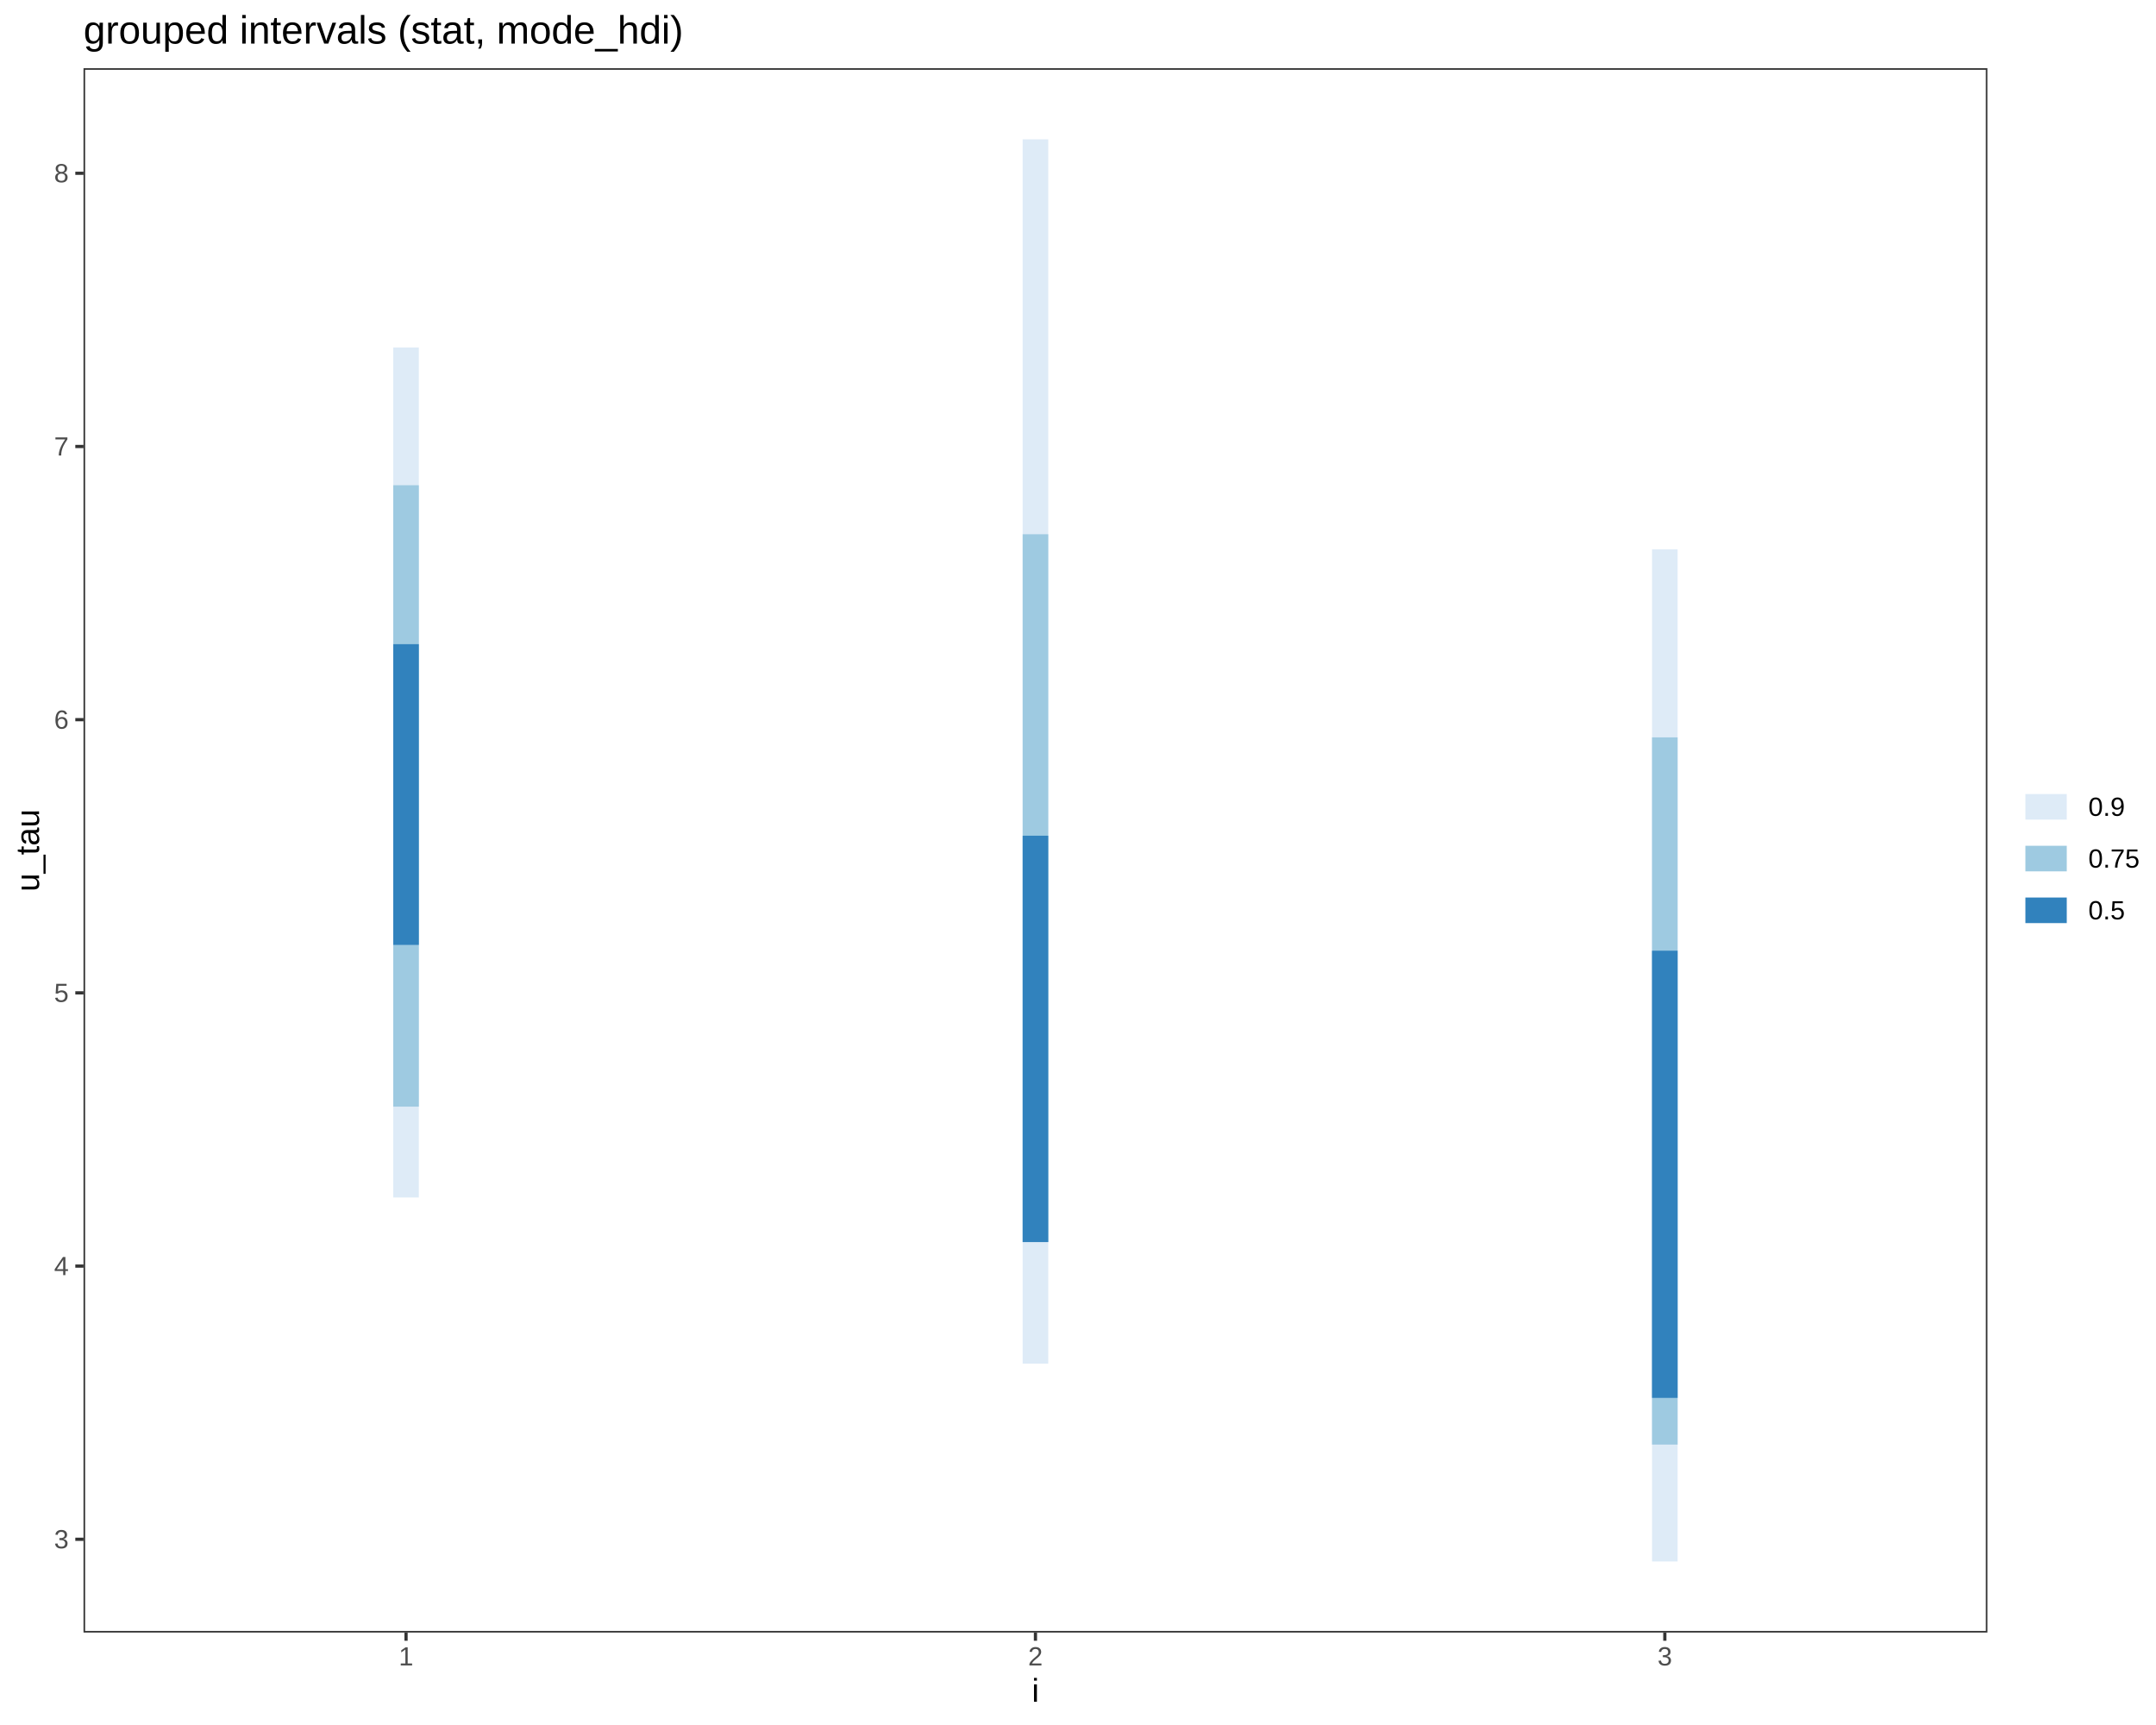
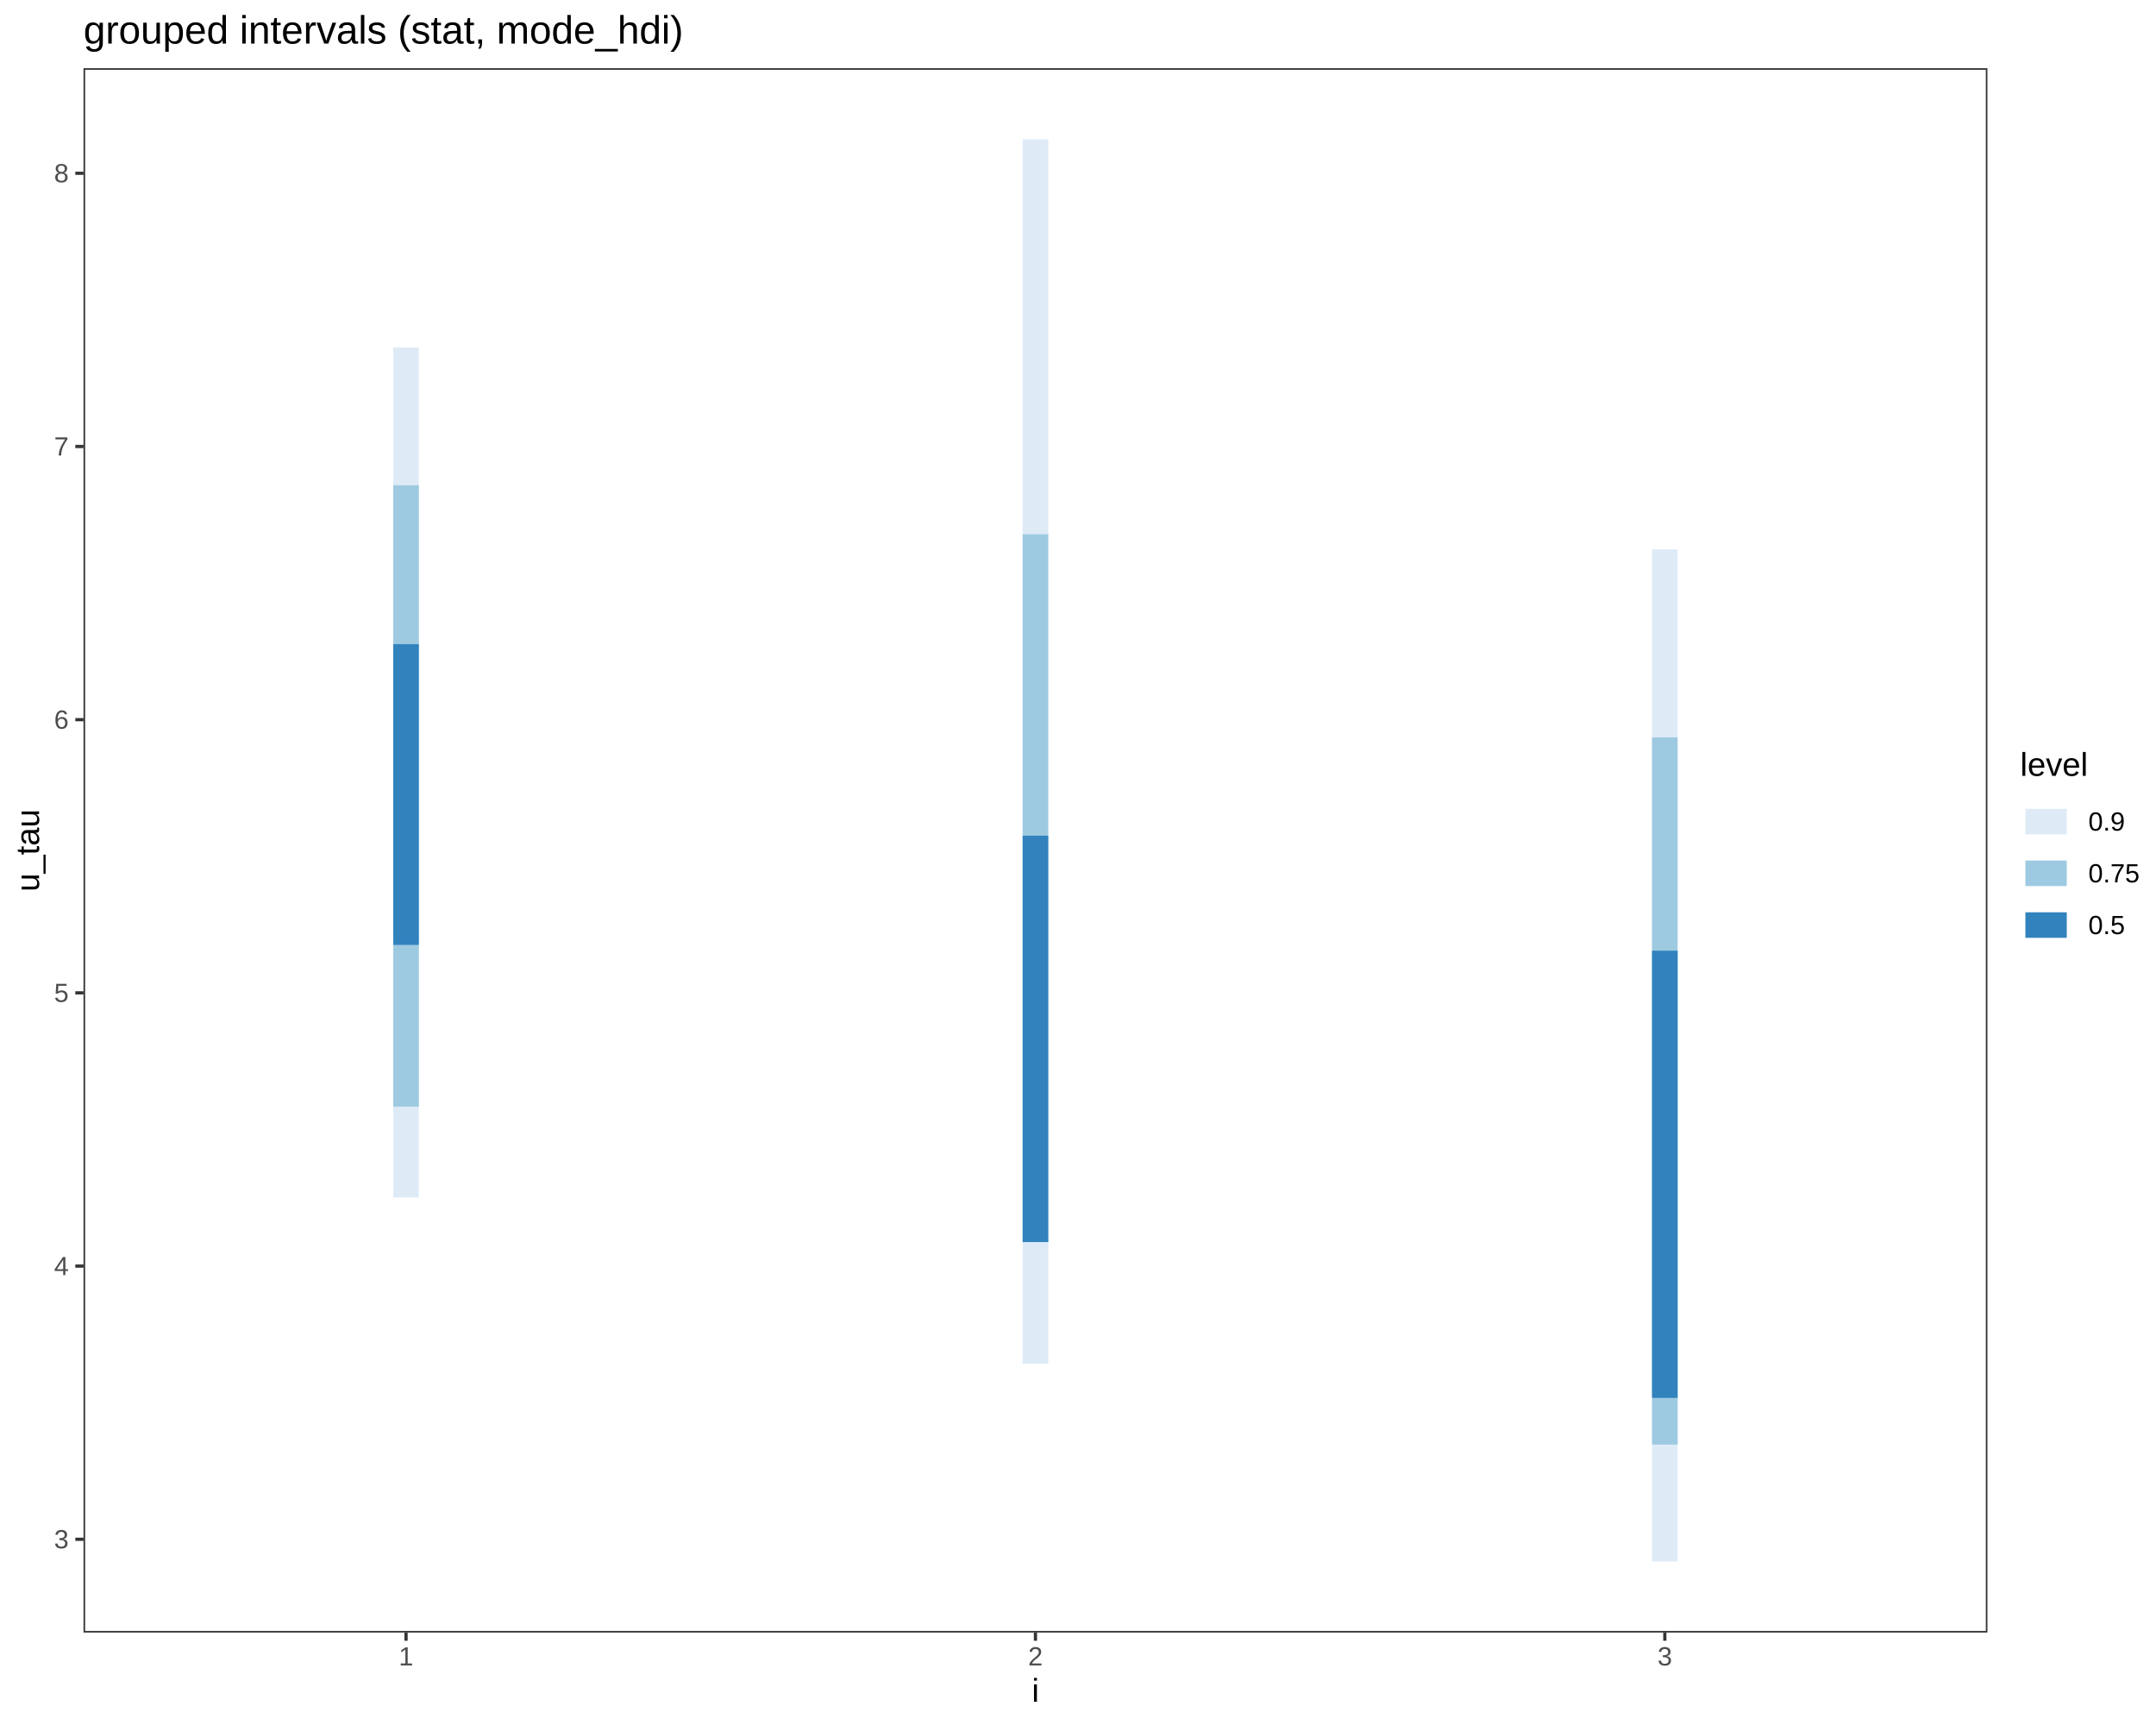
<svg xmlns="http://www.w3.org/2000/svg" viewBox="0 0 720.00 576.00">
  <defs>
    <style type="text/css">
    line, polyline, polygon, path, rect, circle {
      fill: none;
      stroke: #000000;
      stroke-linecap: round;
      stroke-linejoin: round;
      stroke-miterlimit: 10.00;
    }
  </style>
  </defs>
  <rect width="100%" height="100%" style="stroke: none; fill: #FFFFFF;" />
  <rect x="0.00" y="0.00" width="720.00" height="576.00" style="stroke-width: 1.07; stroke: #FFFFFF; fill: #FFFFFF;" />
  <defs>
    <clipPath id="cpMjcuODl8NjYzLjY5fDU0NS4xM3wyMi43Nw==">
      <rect x="27.89" y="22.77" width="635.81" height="522.36" />
    </clipPath>
  </defs>
  <rect x="27.89" y="22.77" width="635.81" height="522.36" style="stroke-width: 1.07; stroke: none; fill: #FFFFFF;" clip-path="url(#cpMjcuODl8NjYzLjY5fDU0NS4xM3wyMi43Nw==)" />
  <line x1="135.60" y1="399.85" x2="135.60" y2="116.02" style="stroke-width: 8.54; stroke: #DEEBF7; stroke-linecap: butt;" clip-path="url(#cpMjcuODl8NjYzLjY5fDU0NS4xM3wyMi43Nw==)" />
  <line x1="135.60" y1="369.53" x2="135.60" y2="162.03" style="stroke-width: 8.54; stroke: #9ECAE1; stroke-linecap: butt;" clip-path="url(#cpMjcuODl8NjYzLjY5fDU0NS4xM3wyMi43Nw==)" />
  <line x1="135.60" y1="315.51" x2="135.60" y2="215.10" style="stroke-width: 8.54; stroke: #3182BD; stroke-linecap: butt;" clip-path="url(#cpMjcuODl8NjYzLjY5fDU0NS4xM3wyMi43Nw==)" />
  <line x1="345.79" y1="455.32" x2="345.79" y2="46.52" style="stroke-width: 8.54; stroke: #DEEBF7; stroke-linecap: butt;" clip-path="url(#cpMjcuODl8NjYzLjY5fDU0NS4xM3wyMi43Nw==)" />
  <line x1="345.79" y1="414.73" x2="345.79" y2="178.39" style="stroke-width: 8.54; stroke: #9ECAE1; stroke-linecap: butt;" clip-path="url(#cpMjcuODl8NjYzLjY5fDU0NS4xM3wyMi43Nw==)" />
  <line x1="345.79" y1="414.73" x2="345.79" y2="279.05" style="stroke-width: 8.54; stroke: #3182BD; stroke-linecap: butt;" clip-path="url(#cpMjcuODl8NjYzLjY5fDU0NS4xM3wyMi43Nw==)" />
  <line x1="555.97" y1="521.39" x2="555.97" y2="183.41" style="stroke-width: 8.54; stroke: #DEEBF7; stroke-linecap: butt;" clip-path="url(#cpMjcuODl8NjYzLjY5fDU0NS4xM3wyMi43Nw==)" />
  <line x1="555.97" y1="482.36" x2="555.97" y2="246.23" style="stroke-width: 8.54; stroke: #9ECAE1; stroke-linecap: butt;" clip-path="url(#cpMjcuODl8NjYzLjY5fDU0NS4xM3wyMi43Nw==)" />
  <line x1="555.97" y1="466.78" x2="555.97" y2="317.46" style="stroke-width: 8.54; stroke: #3182BD; stroke-linecap: butt;" clip-path="url(#cpMjcuODl8NjYzLjY5fDU0NS4xM3wyMi43Nw==)" />
  <rect x="27.89" y="22.77" width="635.81" height="522.36" style="stroke-width: 1.07; stroke: #333333;" clip-path="url(#cpMjcuODl8NjYzLjY5fDU0NS4xM3wyMi43Nw==)" />
  <defs>
    <clipPath id="cpMC4wMHw3MjAuMDB8NTc2LjAwfDAuMDA=">
      <rect x="0.00" y="0.00" width="720.00" height="576.00" />
    </clipPath>
  </defs>
  <g clip-path="url(#cpMC4wMHw3MjAuMDB8NTc2LjAwfDAuMDA=)">
    <text x="18.06" y="517.01" style="font-size: 8.80px; fill: #4D4D4D; font-family: Liberation Sans;" textLength="4.89px" lengthAdjust="spacingAndGlyphs">3</text>
  </g>
  <g clip-path="url(#cpMC4wMHw3MjAuMDB8NTc2LjAwfDAuMDA=)">
    <text x="18.06" y="425.78" style="font-size: 8.80px; fill: #4D4D4D; font-family: Liberation Sans;" textLength="4.89px" lengthAdjust="spacingAndGlyphs">4</text>
  </g>
  <g clip-path="url(#cpMC4wMHw3MjAuMDB8NTc2LjAwfDAuMDA=)">
    <text x="18.06" y="334.56" style="font-size: 8.80px; fill: #4D4D4D; font-family: Liberation Sans;" textLength="4.89px" lengthAdjust="spacingAndGlyphs">5</text>
  </g>
  <g clip-path="url(#cpMC4wMHw3MjAuMDB8NTc2LjAwfDAuMDA=)">
    <text x="18.06" y="243.33" style="font-size: 8.80px; fill: #4D4D4D; font-family: Liberation Sans;" textLength="4.89px" lengthAdjust="spacingAndGlyphs">6</text>
  </g>
  <g clip-path="url(#cpMC4wMHw3MjAuMDB8NTc2LjAwfDAuMDA=)">
    <text x="18.06" y="152.11" style="font-size: 8.80px; fill: #4D4D4D; font-family: Liberation Sans;" textLength="4.89px" lengthAdjust="spacingAndGlyphs">7</text>
  </g>
  <g clip-path="url(#cpMC4wMHw3MjAuMDB8NTc2LjAwfDAuMDA=)">
    <text x="18.06" y="60.88" style="font-size: 8.80px; fill: #4D4D4D; font-family: Liberation Sans;" textLength="4.89px" lengthAdjust="spacingAndGlyphs">8</text>
  </g>
  <polyline points="25.15,513.98 27.89,513.98 " style="stroke-width: 1.07; stroke: #333333; stroke-linecap: butt;" clip-path="url(#cpMC4wMHw3MjAuMDB8NTc2LjAwfDAuMDA=)" />
  <polyline points="25.15,422.76 27.89,422.76 " style="stroke-width: 1.07; stroke: #333333; stroke-linecap: butt;" clip-path="url(#cpMC4wMHw3MjAuMDB8NTc2LjAwfDAuMDA=)" />
  <polyline points="25.15,331.53 27.89,331.53 " style="stroke-width: 1.07; stroke: #333333; stroke-linecap: butt;" clip-path="url(#cpMC4wMHw3MjAuMDB8NTc2LjAwfDAuMDA=)" />
  <polyline points="25.15,240.31 27.89,240.31 " style="stroke-width: 1.07; stroke: #333333; stroke-linecap: butt;" clip-path="url(#cpMC4wMHw3MjAuMDB8NTc2LjAwfDAuMDA=)" />
  <polyline points="25.15,149.08 27.89,149.08 " style="stroke-width: 1.07; stroke: #333333; stroke-linecap: butt;" clip-path="url(#cpMC4wMHw3MjAuMDB8NTc2LjAwfDAuMDA=)" />
  <polyline points="25.15,57.86 27.89,57.86 " style="stroke-width: 1.07; stroke: #333333; stroke-linecap: butt;" clip-path="url(#cpMC4wMHw3MjAuMDB8NTc2LjAwfDAuMDA=)" />
  <polyline points="135.60,547.87 135.60,545.13 " style="stroke-width: 1.07; stroke: #333333; stroke-linecap: butt;" clip-path="url(#cpMC4wMHw3MjAuMDB8NTc2LjAwfDAuMDA=)" />
  <polyline points="345.79,547.87 345.79,545.13 " style="stroke-width: 1.07; stroke: #333333; stroke-linecap: butt;" clip-path="url(#cpMC4wMHw3MjAuMDB8NTc2LjAwfDAuMDA=)" />
  <polyline points="555.97,547.87 555.97,545.13 " style="stroke-width: 1.07; stroke: #333333; stroke-linecap: butt;" clip-path="url(#cpMC4wMHw3MjAuMDB8NTc2LjAwfDAuMDA=)" />
  <g clip-path="url(#cpMC4wMHw3MjAuMDB8NTc2LjAwfDAuMDA=)">
    <text x="133.16" y="556.11" style="font-size: 8.80px; fill: #4D4D4D; font-family: Liberation Sans;" textLength="4.89px" lengthAdjust="spacingAndGlyphs">1</text>
  </g>
  <g clip-path="url(#cpMC4wMHw3MjAuMDB8NTc2LjAwfDAuMDA=)">
    <text x="343.34" y="556.11" style="font-size: 8.80px; fill: #4D4D4D; font-family: Liberation Sans;" textLength="4.89px" lengthAdjust="spacingAndGlyphs">2</text>
  </g>
  <g clip-path="url(#cpMC4wMHw3MjAuMDB8NTc2LjAwfDAuMDA=)">
    <text x="553.53" y="556.11" style="font-size: 8.80px; fill: #4D4D4D; font-family: Liberation Sans;" textLength="4.89px" lengthAdjust="spacingAndGlyphs">3</text>
  </g>
  <g clip-path="url(#cpMC4wMHw3MjAuMDB8NTc2LjAwfDAuMDA=)">
    <text x="344.57" y="568.24" style="font-size: 11.00px; font-family: Liberation Sans;" textLength="2.44px" lengthAdjust="spacingAndGlyphs">i</text>
  </g>
  <g clip-path="url(#cpMC4wMHw3MjAuMDB8NTc2LjAwfDAuMDA=)">
    <text transform="translate(13.04,297.73) rotate(-90)" style="font-size: 11.00px; font-family: Liberation Sans;" textLength="27.56px" lengthAdjust="spacingAndGlyphs">u_tau</text>
  </g>
-   <rect x="674.65" y="255.29" width="39.87" height="57.32" style="stroke-width: 1.07; stroke: none; fill: #FFFFFF;" clip-path="url(#cpMC4wMHw3MjAuMDB8NTc2LjAwfDAuMDA=)" />
-   <rect x="674.65" y="260.77" width="17.28" height="17.28" style="stroke-width: 1.07; stroke: none; fill: #FFFFFF;" clip-path="url(#cpMC4wMHw3MjAuMDB8NTc2LjAwfDAuMDA=)" />
-   <line x1="676.38" y1="269.41" x2="690.20" y2="269.41" style="stroke-width: 8.54; stroke: #DEEBF7; stroke-linecap: butt;" clip-path="url(#cpMC4wMHw3MjAuMDB8NTc2LjAwfDAuMDA=)" />
-   <rect x="674.65" y="278.05" width="17.28" height="17.28" style="stroke-width: 1.07; stroke: none; fill: #FFFFFF;" clip-path="url(#cpMC4wMHw3MjAuMDB8NTc2LjAwfDAuMDA=)" />
-   <line x1="676.38" y1="286.69" x2="690.20" y2="286.69" style="stroke-width: 8.54; stroke: #9ECAE1; stroke-linecap: butt;" clip-path="url(#cpMC4wMHw3MjAuMDB8NTc2LjAwfDAuMDA=)" />
-   <rect x="674.65" y="295.33" width="17.28" height="17.28" style="stroke-width: 1.07; stroke: none; fill: #FFFFFF;" clip-path="url(#cpMC4wMHw3MjAuMDB8NTc2LjAwfDAuMDA=)" />
-   <line x1="676.38" y1="303.97" x2="690.20" y2="303.97" style="stroke-width: 8.54; stroke: #3182BD; stroke-linecap: butt;" clip-path="url(#cpMC4wMHw3MjAuMDB8NTc2LjAwfDAuMDA=)" />
+   <rect x="674.65" y="250.37" width="39.87" height="67.16" style="stroke-width: 1.07; stroke: none; fill: #FFFFFF;" clip-path="url(#cpMC4wMHw3MjAuMDB8NTc2LjAwfDAuMDA=)" />
  <g clip-path="url(#cpMC4wMHw3MjAuMDB8NTc2LjAwfDAuMDA=)">
-     <text x="697.41" y="272.43" style="font-size: 8.80px; font-family: Liberation Sans;" textLength="12.22px" lengthAdjust="spacingAndGlyphs">0.9</text>
+     <text x="674.65" y="259.07" style="font-size: 11.00px; font-family: Liberation Sans;" textLength="22.62px" lengthAdjust="spacingAndGlyphs">level</text>
+   </g>
+   <rect x="674.65" y="265.69" width="17.28" height="17.28" style="stroke-width: 1.07; stroke: none; fill: #FFFFFF;" clip-path="url(#cpMC4wMHw3MjAuMDB8NTc2LjAwfDAuMDA=)" />
+   <line x1="676.38" y1="274.33" x2="690.20" y2="274.33" style="stroke-width: 8.54; stroke: #DEEBF7; stroke-linecap: butt;" clip-path="url(#cpMC4wMHw3MjAuMDB8NTc2LjAwfDAuMDA=)" />
+   <rect x="674.65" y="282.97" width="17.28" height="17.28" style="stroke-width: 1.07; stroke: none; fill: #FFFFFF;" clip-path="url(#cpMC4wMHw3MjAuMDB8NTc2LjAwfDAuMDA=)" />
+   <line x1="676.38" y1="291.61" x2="690.20" y2="291.61" style="stroke-width: 8.54; stroke: #9ECAE1; stroke-linecap: butt;" clip-path="url(#cpMC4wMHw3MjAuMDB8NTc2LjAwfDAuMDA=)" />
+   <rect x="674.65" y="300.25" width="17.28" height="17.28" style="stroke-width: 1.07; stroke: none; fill: #FFFFFF;" clip-path="url(#cpMC4wMHw3MjAuMDB8NTc2LjAwfDAuMDA=)" />
+   <line x1="676.38" y1="308.89" x2="690.20" y2="308.89" style="stroke-width: 8.54; stroke: #3182BD; stroke-linecap: butt;" clip-path="url(#cpMC4wMHw3MjAuMDB8NTc2LjAwfDAuMDA=)" />
+   <g clip-path="url(#cpMC4wMHw3MjAuMDB8NTc2LjAwfDAuMDA=)">
+     <text x="697.41" y="277.36" style="font-size: 8.80px; font-family: Liberation Sans;" textLength="12.22px" lengthAdjust="spacingAndGlyphs">0.9</text>
  </g>
  <g clip-path="url(#cpMC4wMHw3MjAuMDB8NTc2LjAwfDAuMDA=)">
-     <text x="697.41" y="289.71" style="font-size: 8.80px; font-family: Liberation Sans;" textLength="17.11px" lengthAdjust="spacingAndGlyphs">0.75</text>
+     <text x="697.41" y="294.64" style="font-size: 8.80px; font-family: Liberation Sans;" textLength="17.11px" lengthAdjust="spacingAndGlyphs">0.75</text>
  </g>
  <g clip-path="url(#cpMC4wMHw3MjAuMDB8NTc2LjAwfDAuMDA=)">
-     <text x="697.41" y="306.99" style="font-size: 8.80px; font-family: Liberation Sans;" textLength="12.22px" lengthAdjust="spacingAndGlyphs">0.5</text>
+     <text x="697.41" y="311.92" style="font-size: 8.80px; font-family: Liberation Sans;" textLength="12.22px" lengthAdjust="spacingAndGlyphs">0.5</text>
  </g>
  <g clip-path="url(#cpMC4wMHw3MjAuMDB8NTc2LjAwfDAuMDA=)">
    <text x="27.89" y="14.56" style="font-size: 13.20px; font-family: Liberation Sans;" textLength="199.98px" lengthAdjust="spacingAndGlyphs">grouped intervals (stat, mode_hdi)</text>
  </g>
</svg>
